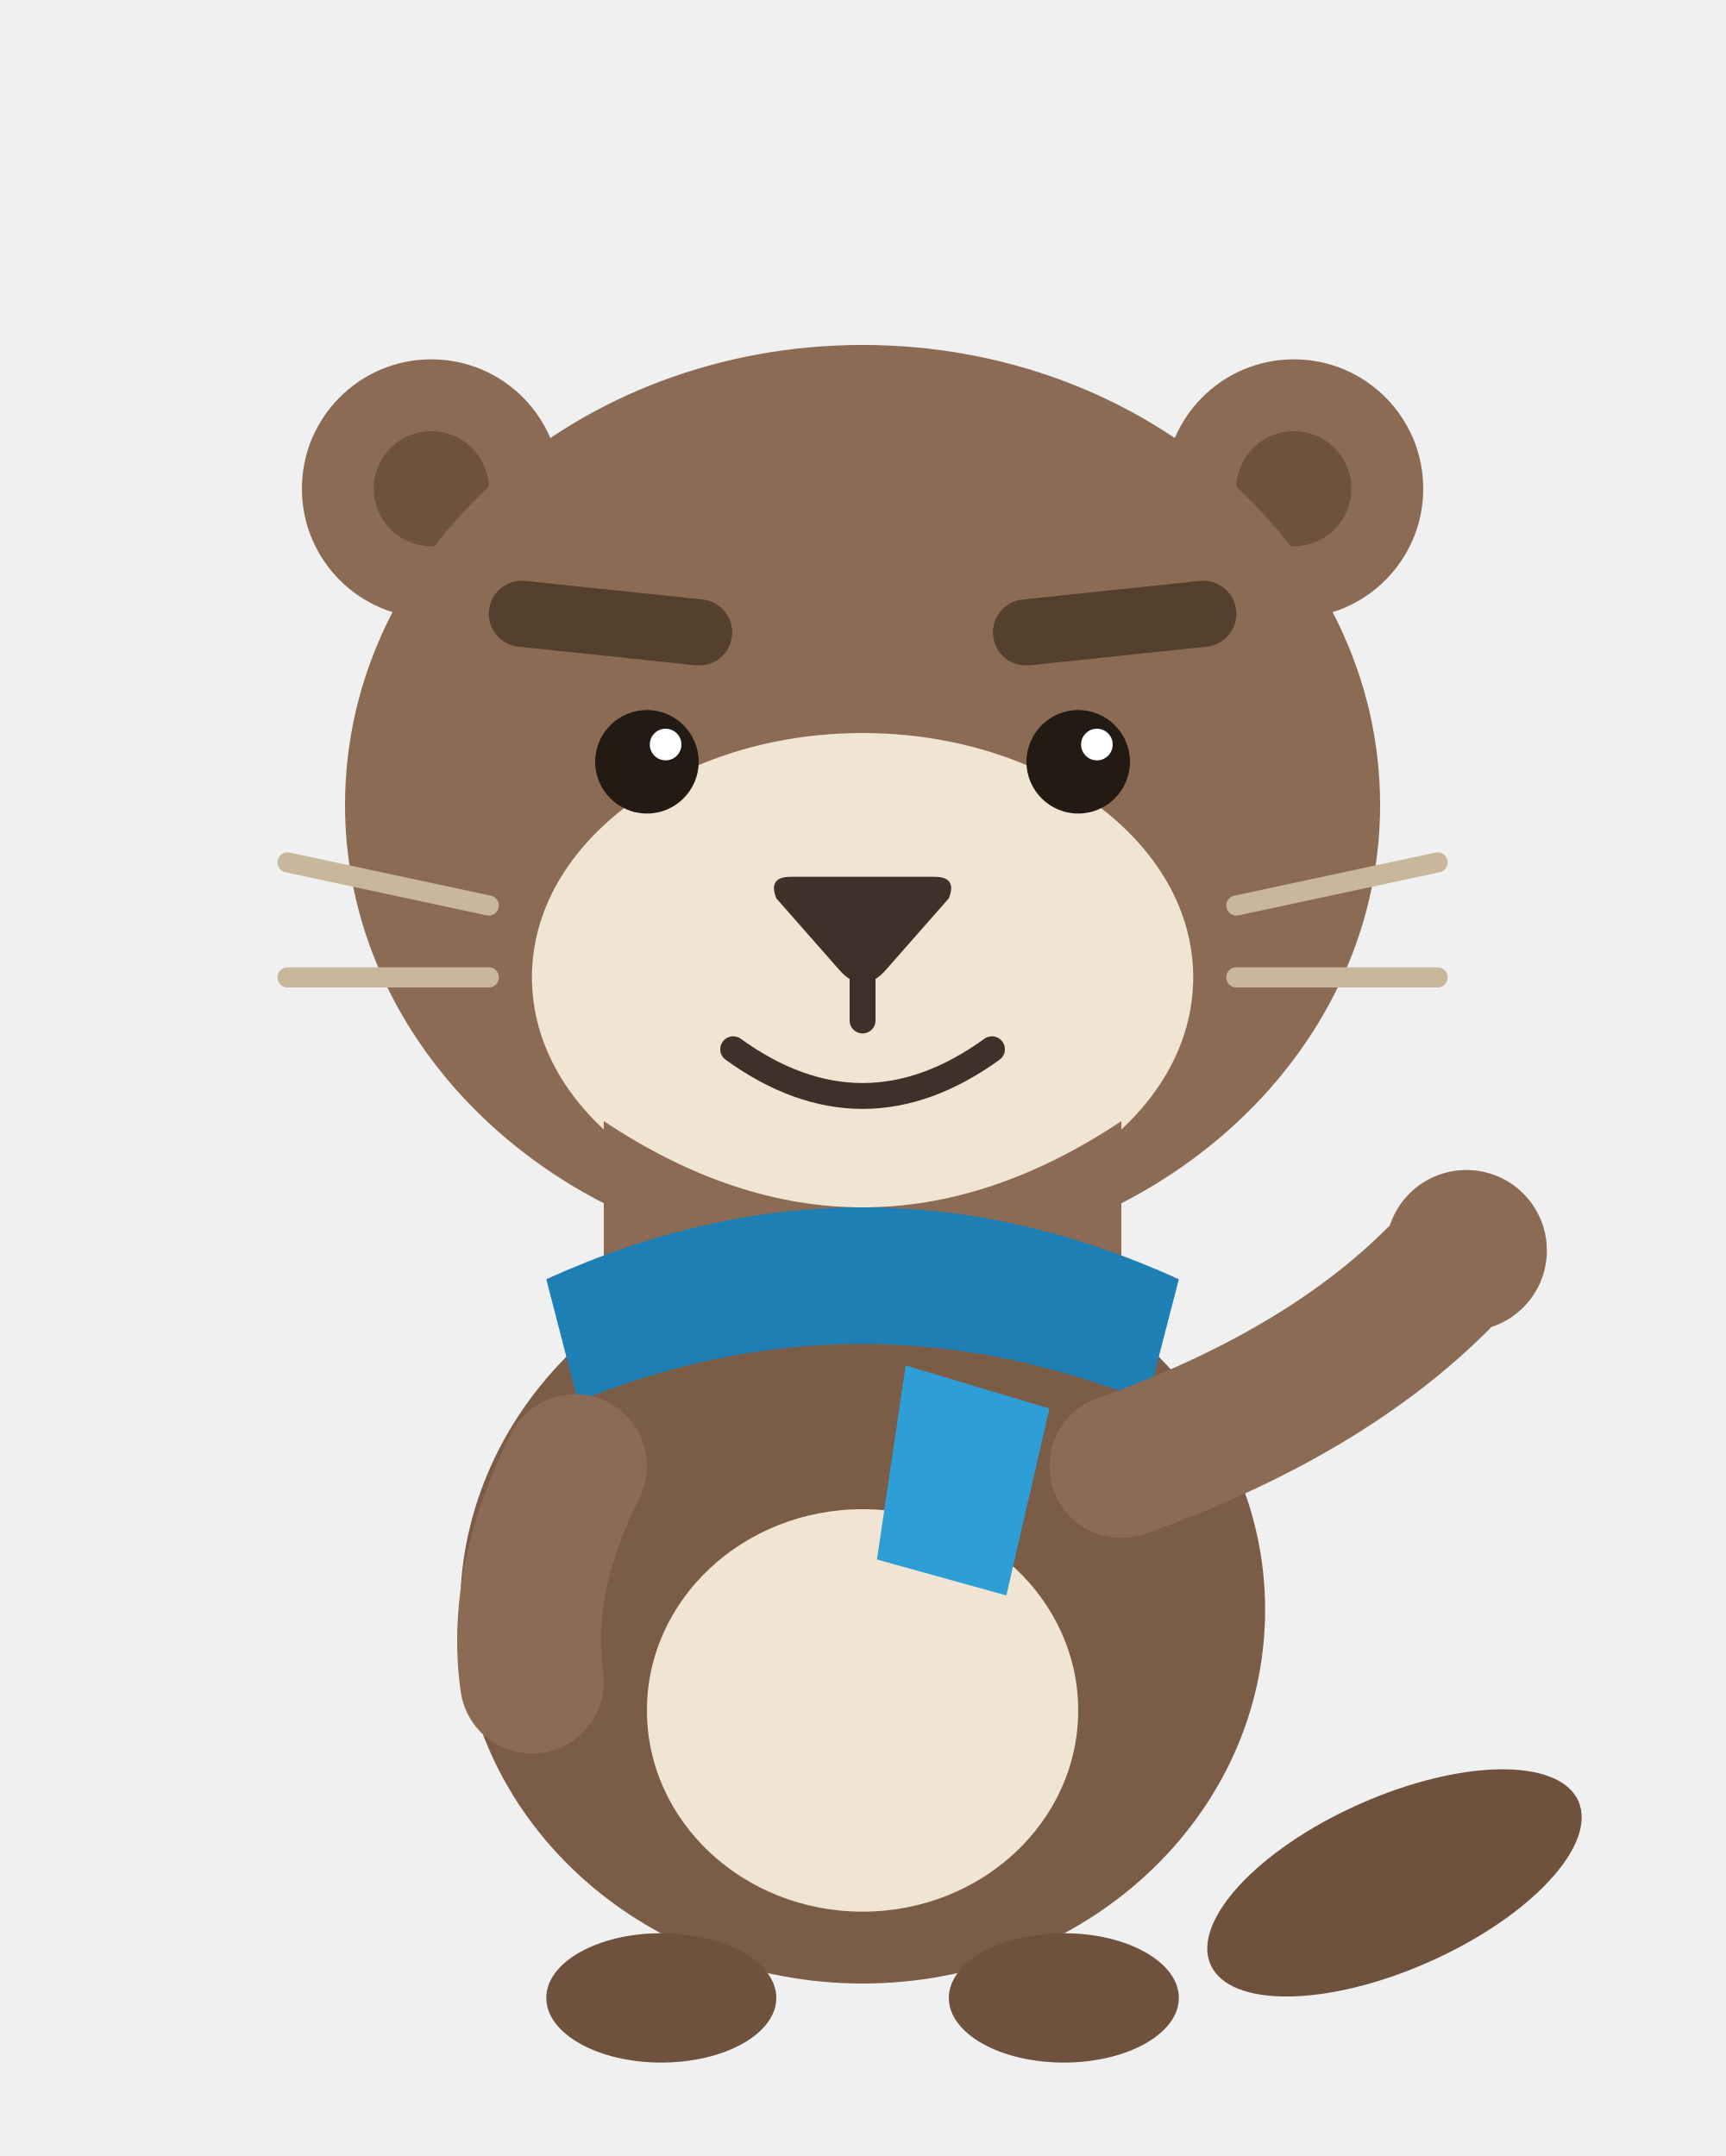
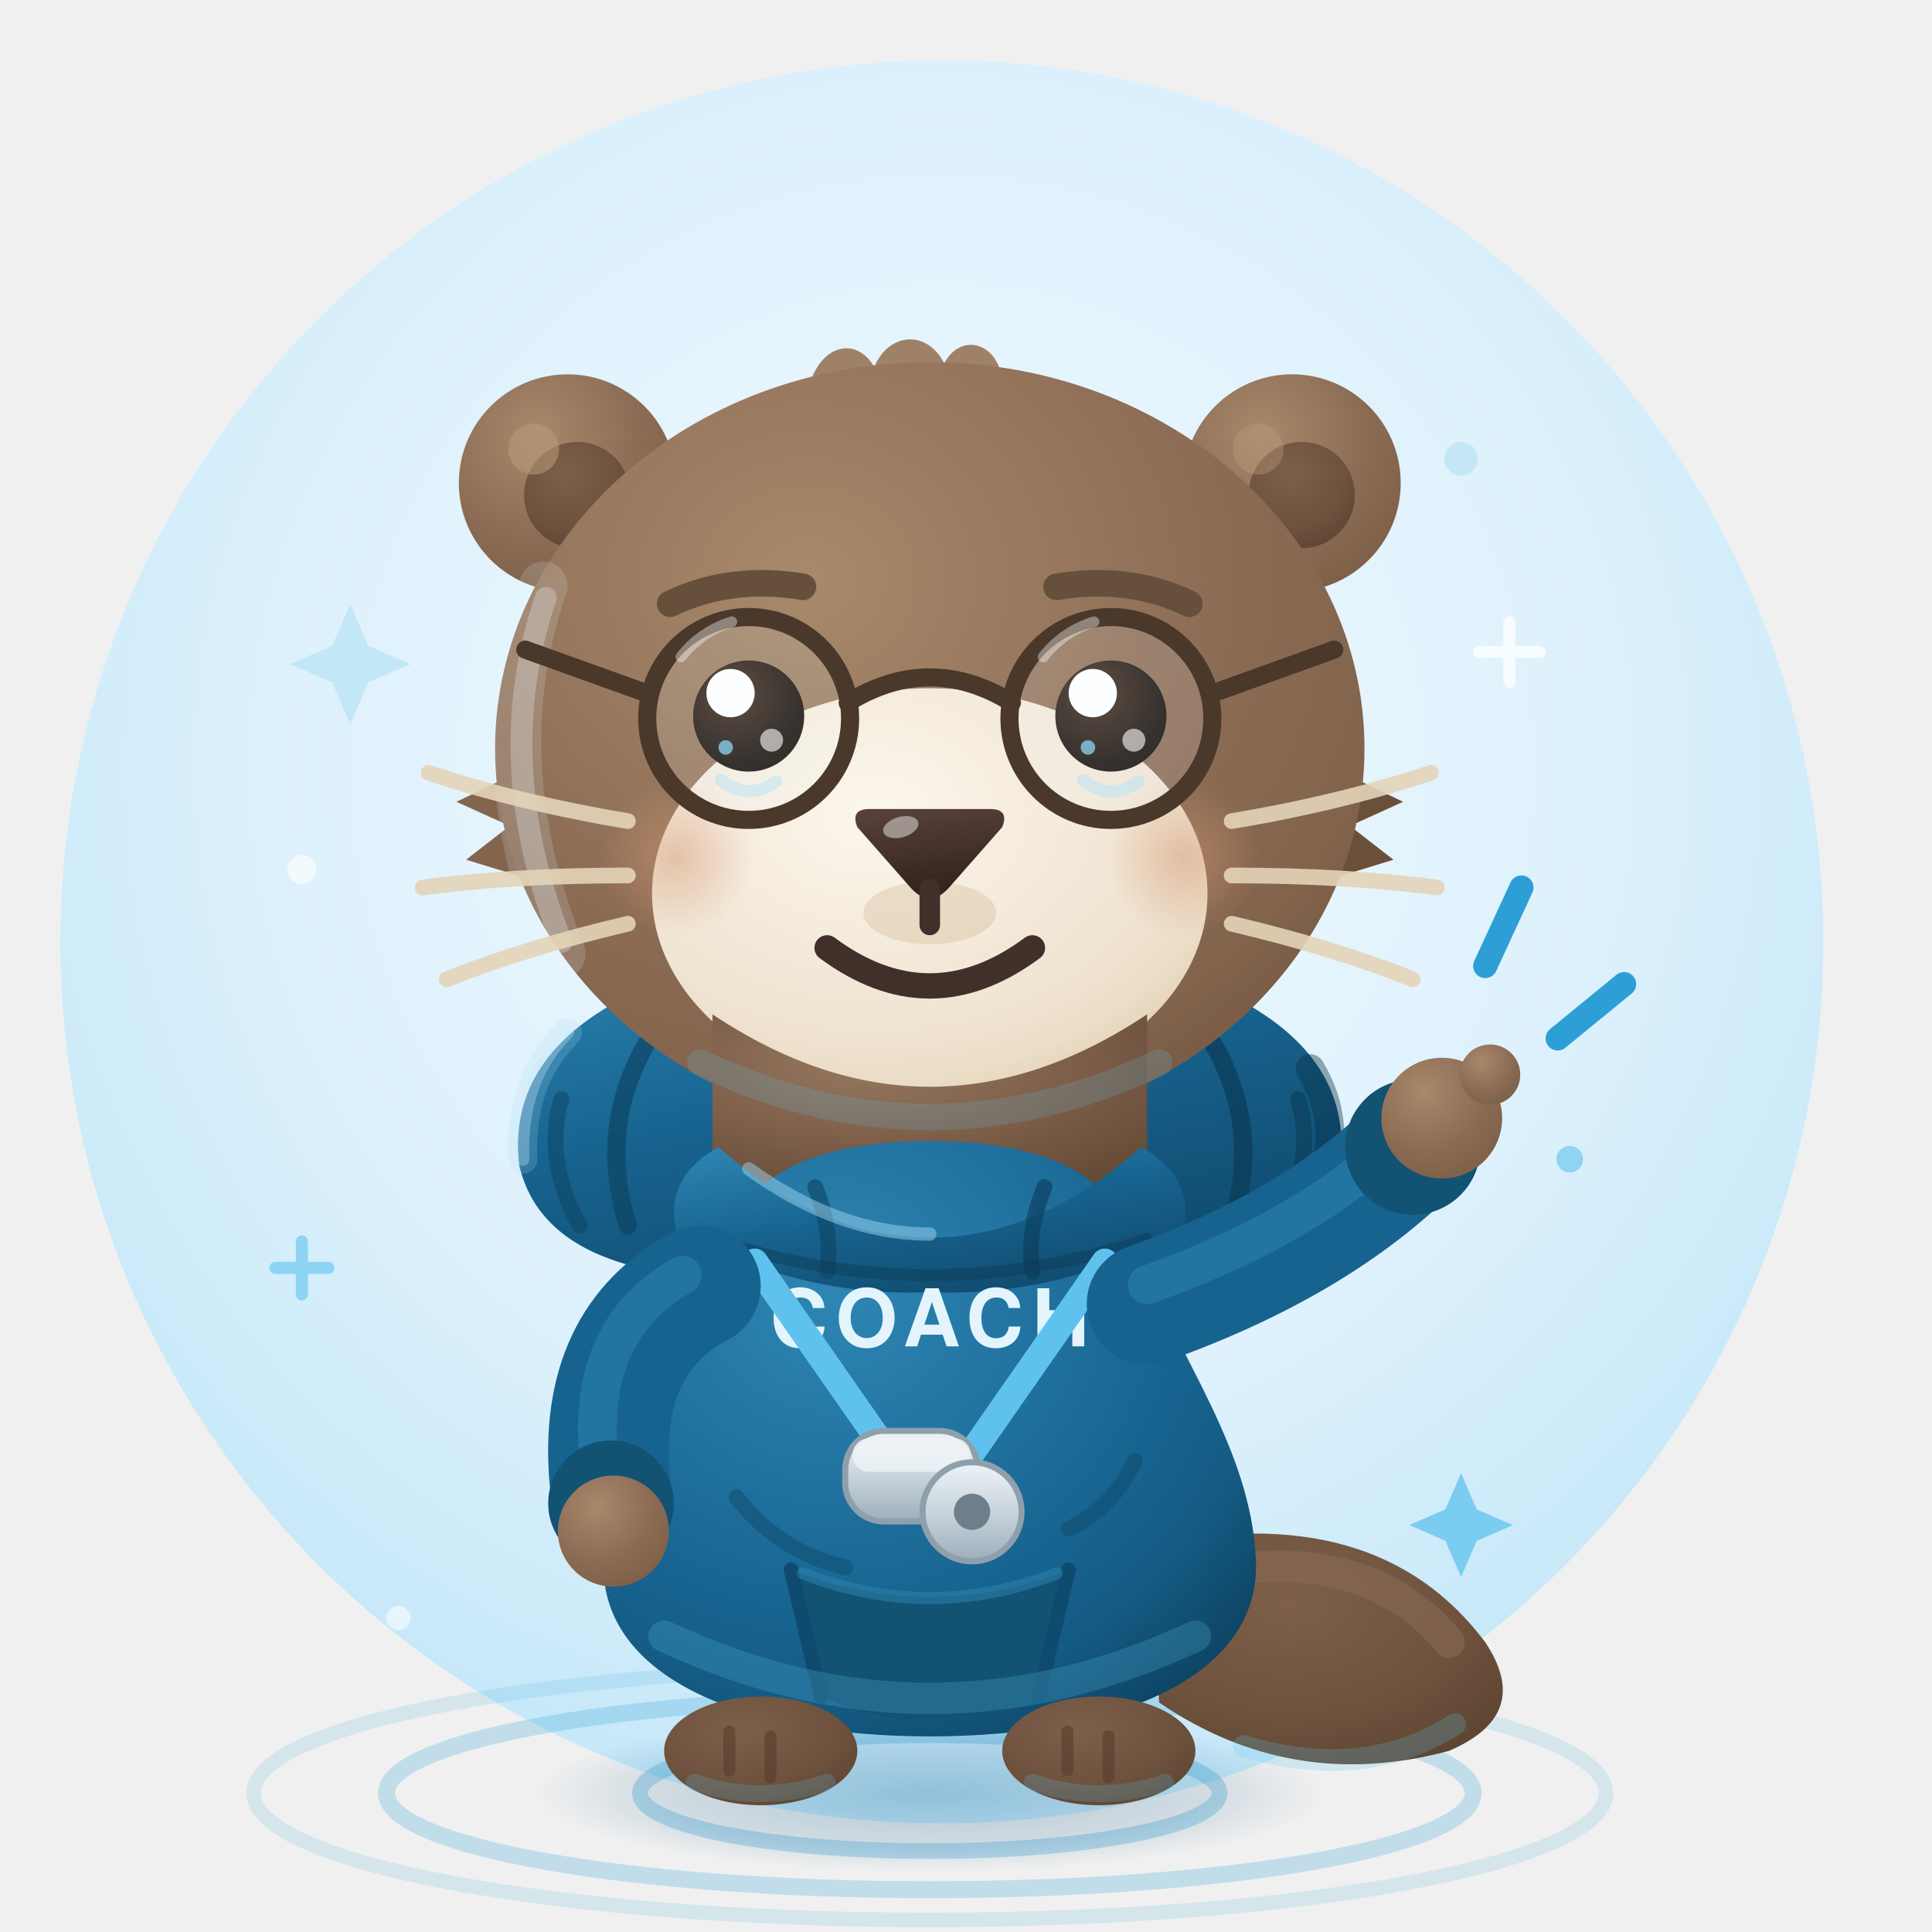
- <svg xmlns="http://www.w3.org/2000/svg" xmlns:xlink="http://www.w3.org/1999/xlink" viewBox="0 0 120 150" width="240" height="300">
+ <svg xmlns="http://www.w3.org/2000/svg" width="480" height="480" viewBox="-17 -6 160 160">
  <defs>
-     <g id="p-head">
-       <circle cx="30" cy="34" r="9" fill="#8B6B54" />
-       <circle cx="30" cy="34" r="4" fill="#6E523E" />
-       <circle cx="90" cy="34" r="9" fill="#8B6B54" />
-       <circle cx="90" cy="34" r="4" fill="#6E523E" />
-       <ellipse cx="60" cy="56" rx="36" ry="32" fill="#8B6B54" />
-       <ellipse cx="60" cy="68" rx="23" ry="17" fill="#F0E4D2" />
-       <path d="M55 61 h10 q1.6 0 1 1.5 l-4.4 5 q-1.6 1.8 -3.2 0 l-4.4 -5 q-0.6 -1.5 1 -1.5 Z" fill="#41302A" />
-       <g stroke="#C9B79C" stroke-width="1.4" stroke-linecap="round">
-         <line x1="34" y1="63" x2="20" y2="60" />
-         <line x1="34" y1="68" x2="20" y2="68" />
-         <line x1="86" y1="63" x2="100" y2="60" />
-         <line x1="86" y1="68" x2="100" y2="68" />
-       </g>
+     <radialGradient id="bg" cx="0.5" cy="0.4" r="0.62">
+       <stop offset="0" stop-color="#F2FAFF" />
+       <stop offset="0.62" stop-color="#DDF1FC" />
+       <stop offset="1" stop-color="#C4E7F8" />
+     </radialGradient>
+     <radialGradient id="furHead" cx="0.36" cy="0.28" r="0.95">
+       <stop offset="0" stop-color="#A8896B" />
+       <stop offset="0.52" stop-color="#8B6B54" />
+       <stop offset="1" stop-color="#755841" />
+     </radialGradient>
+     <radialGradient id="furBody" cx="0.36" cy="0.28" r="0.95">
+       <stop offset="0" stop-color="#97785F" />
+       <stop offset="0.55" stop-color="#7A5C47" />
+       <stop offset="1" stop-color="#5F4732" />
+     </radialGradient>
+     <radialGradient id="furInner" cx="0.4" cy="0.3" r="0.9">
+       <stop offset="0" stop-color="#7E604A" />
+       <stop offset="0.55" stop-color="#6E523E" />
+       <stop offset="1" stop-color="#56402D" />
+     </radialGradient>
+     <radialGradient id="cream" cx="0.4" cy="0.3" r="0.95">
+       <stop offset="0" stop-color="#FCF6EC" />
+       <stop offset="0.55" stop-color="#F0E4D2" />
+       <stop offset="1" stop-color="#DFCCAC" />
+     </radialGradient>
+     <radialGradient id="shadeFur" cx="0.36" cy="0.3" r="0.95">
+       <stop offset="0" stop-color="#3E2B1C" stop-opacity="0" />
+       <stop offset="0.72" stop-color="#3E2B1C" stop-opacity="0" />
+       <stop offset="1" stop-color="#3E2B1C" stop-opacity="0.3" />
+     </radialGradient>
+     <radialGradient id="shadeCream" cx="0.38" cy="0.3" r="0.95">
+       <stop offset="0" stop-color="#B08F63" stop-opacity="0" />
+       <stop offset="0.7" stop-color="#B08F63" stop-opacity="0" />
+       <stop offset="1" stop-color="#B08F63" stop-opacity="0.32" />
+     </radialGradient>
+     <radialGradient id="shadeBlue" cx="0.36" cy="0.28" r="0.95">
+       <stop offset="0" stop-color="#04263C" stop-opacity="0" />
+       <stop offset="0.7" stop-color="#04263C" stop-opacity="0" />
+       <stop offset="1" stop-color="#04263C" stop-opacity="0.48" />
+     </radialGradient>
+     <radialGradient id="hoodieBody" cx="0.35" cy="0.26" r="1">
+       <stop offset="0" stop-color="#2E86B4" />
+       <stop offset="0.55" stop-color="#17638F" />
+       <stop offset="1" stop-color="#0E4767" />
+     </radialGradient>
+     <linearGradient id="hoodOuter" x1="0" y1="0" x2="0.55" y2="1">
+       <stop offset="0" stop-color="#2E86B4" />
+       <stop offset="0.55" stop-color="#17638F" />
+       <stop offset="1" stop-color="#114E72" />
+     </linearGradient>
+     <linearGradient id="hoodInner" x1="0" y1="0" x2="0.3" y2="1">
+       <stop offset="0" stop-color="#0E4A6C" />
+       <stop offset="0.6" stop-color="#0A3A56" />
+       <stop offset="1" stop-color="#072C42" />
+     </linearGradient>
+     <linearGradient id="metal" x1="0" y1="0" x2="0" y2="1">
+       <stop offset="0" stop-color="#EEF4F8" />
+       <stop offset="0.55" stop-color="#C4D0D9" />
+       <stop offset="1" stop-color="#9DAEBA" />
+     </linearGradient>
+     <radialGradient id="eyeG" cx="0.36" cy="0.3" r="0.9">
+       <stop offset="0" stop-color="#4A3524" />
+       <stop offset="0.55" stop-color="#241A14" />
+       <stop offset="1" stop-color="#0F0A06" />
+     </radialGradient>
+     <radialGradient id="blush" cx="0.5" cy="0.5" r="0.5">
+       <stop offset="0" stop-color="#D69B77" stop-opacity="0.5" />
+       <stop offset="1" stop-color="#D69B77" stop-opacity="0" />
+     </radialGradient>
+     <radialGradient id="groundSh" cx="0.5" cy="0.5" r="0.5">
+       <stop offset="0" stop-color="#17638F" stop-opacity="0.3" />
+       <stop offset="0.7" stop-color="#17638F" stop-opacity="0.14" />
+       <stop offset="1" stop-color="#17638F" stop-opacity="0" />
+     </radialGradient>
+     <linearGradient id="noseG" x1="0" y1="0" x2="0.2" y2="1">
+       <stop offset="0" stop-color="#5A423A" />
+       <stop offset="1" stop-color="#31231D" />
+     </linearGradient>
+   </defs>
+   <circle cx="61" cy="72" r="73" fill="url(#bg)" />
+   <ellipse cx="60" cy="142.5" rx="24" ry="4.8" fill="none" stroke="#2E9FD6" stroke-width="1.3" opacity="0.3" />
+   <ellipse cx="60" cy="142.5" rx="45" ry="8" fill="none" stroke="#2E9FD6" stroke-width="1.4" opacity="0.24" />
+   <ellipse cx="60" cy="142.5" rx="56" ry="10.5" fill="none" stroke="#2E9FD6" stroke-width="1.2" opacity="0.14" />
+   <ellipse cx="60" cy="142.5" rx="33" ry="6.5" fill="url(#groundSh)" />
+   <path d="M78 122 Q97 118 106 130 Q110 136 103 139 Q90 142.5 79 135 Z" fill="url(#furInner)" />
+   <path d="M82 124.5 Q96 121.5 103 130" fill="none" stroke="#8B6B54" stroke-width="2.6" stroke-linecap="round" opacity="0.55" />
+   <path d="M86 138.6 Q96 141.6 103.5 136.8" fill="none" stroke="#5FC2EE" stroke-width="1.8" stroke-linecap="round" opacity="0.22" />
+   <path d="M34 77 Q25 82 26 90.5 Q27.5 97 36 99 L84 99 Q92.5 97 94 90.5 Q95 82 86 77 Q73 70.5 60 70.5 Q47 70.5 34 77 Z" fill="url(#hoodOuter)" />
+   <path d="M36.5 80.5 Q32.5 87.5 35 95.5" fill="none" stroke="#0C4260" stroke-width="1.5" stroke-linecap="round" opacity="0.65" />
+   <path d="M29.5 85 Q28 90 31 95.5" fill="none" stroke="#0C4260" stroke-width="1.3" stroke-linecap="round" opacity="0.5" />
+   <path d="M83.5 80.5 Q87.5 87.5 85 95.5" fill="none" stroke="#0A3A56" stroke-width="1.5" stroke-linecap="round" opacity="0.7" />
+   <path d="M90.5 85 Q92 90 89 95.5" fill="none" stroke="#0A3A56" stroke-width="1.3" stroke-linecap="round" opacity="0.55" />
+   <path d="M91.5 82.5 Q94.5 87.5 92 93 Q90 96.5 85.5 98" fill="none" stroke="#072C42" stroke-width="2.4" stroke-linecap="round" opacity="0.4" />
+   <path d="M30 79.5 Q26 83.5 26.3 90" fill="none" stroke="#A9DBF3" stroke-width="2.4" stroke-linecap="round" opacity="0.2" />
+   <path d="M30 79.5 Q26 83.5 26.3 90" fill="none" stroke="#CDE9F8" stroke-width="1.1" stroke-linecap="round" opacity="0.32" />
+   <g>
+     <path d="M50 26 C51 22.4 54 21.9 55.4 24.4 C56.6 21.5 59.8 21.3 61.2 24.1 C62.4 21.7 65.4 22.1 66 25.3 C60.8 24 55.4 24 50 26 Z" fill="#9B7C60" opacity="0.95" />
+     <path d="M25.8 58 l-5 2.4 4.4 2 -3.6 2.8 4.9 1.5 Z" fill="#83654E" />
+     <path d="M94.2 58 l5 2.4 -4.4 2 3.6 2.8 -4.9 1.5 Z" fill="#6B5039" />
+     <circle cx="30" cy="34" r="9" fill="url(#furHead)" />
+     <circle cx="30.8" cy="35" r="4.4" fill="url(#furInner)" />
+     <circle cx="27.2" cy="31.2" r="2.1" fill="#B99A78" opacity="0.55" />
+     <circle cx="90" cy="34" r="9" fill="url(#furHead)" />
+     <circle cx="90.8" cy="35" r="4.4" fill="url(#furInner)" />
+     <circle cx="87.2" cy="31.2" r="2.1" fill="#B99A78" opacity="0.4" />
+     <ellipse cx="60" cy="56" rx="36" ry="32" fill="url(#furHead)" />
+     <ellipse cx="60" cy="56" rx="36" ry="32" fill="url(#shadeFur)" />
+     <path d="M29.5 73 Q23 57 28 42.5" fill="none" stroke="#EAF6FD" stroke-width="4" stroke-linecap="round" opacity="0.16" />
+     <path d="M29.5 72 Q23.6 57 28.2 43.5" fill="none" stroke="#EAF6FD" stroke-width="1.8" stroke-linecap="round" opacity="0.28" />
+     <ellipse cx="60" cy="68" rx="23" ry="17" fill="url(#cream)" />
+     <ellipse cx="60" cy="68" rx="23" ry="17" fill="url(#shadeCream)" />
+     <circle cx="39" cy="65" r="6.5" fill="url(#blush)" />
+     <circle cx="81" cy="65" r="6.5" fill="url(#blush)" />
+     <ellipse cx="60" cy="69.6" rx="5.5" ry="2.6" fill="#C9AE85" opacity="0.3" />
+     <path d="M55 61 h10 q1.6 0 1 1.5 l-4.4 5 q-1.6 1.8 -3.2 0 l-4.4 -5 q-0.6 -1.5 1 -1.5 Z" fill="url(#noseG)" />
+     <ellipse cx="57.6" cy="62.5" rx="1.5" ry="0.85" fill="#FFFFFF" opacity="0.45" transform="rotate(-16 57.6 62.5)" />
+     <path d="M60 67.6 v3" stroke="#41302A" stroke-width="1.7" fill="none" stroke-linecap="round" />
+     <path d="M51.5 72.5 q8.5 6.3 17 0" stroke="#41302A" stroke-width="2.1" fill="none" stroke-linecap="round" />
+     <circle cx="45" cy="53.3" r="4.6" fill="url(#eyeG)" />
+     <circle cx="43.5" cy="51.4" r="2" fill="#FFFFFF" />
+     <circle cx="46.9" cy="55.3" r="0.95" fill="#FFFFFF" opacity="0.6" />
+     <circle cx="43.1" cy="55.9" r="0.6" fill="#7CC5E8" opacity="0.8" />
+     <circle cx="75" cy="53.3" r="4.6" fill="url(#eyeG)" />
+     <circle cx="73.5" cy="51.4" r="2" fill="#FFFFFF" />
+     <circle cx="76.9" cy="55.3" r="0.95" fill="#FFFFFF" opacity="0.6" />
+     <circle cx="73.1" cy="55.9" r="0.6" fill="#7CC5E8" opacity="0.8" />
+     <path d="M42.7 58.6 q2.3 1.8 4.6 0.1" fill="none" stroke="#AEDFF6" stroke-width="1" stroke-linecap="round" opacity="0.5" />
+     <path d="M72.7 58.6 q2.3 1.8 4.6 0.1" fill="none" stroke="#AEDFF6" stroke-width="1" stroke-linecap="round" opacity="0.5" />
+     <path d="M38.5 44 Q43.5 41.6 49.5 42.6" stroke="#66503B" stroke-width="2.2" fill="none" stroke-linecap="round" />
+     <path d="M81.5 44 Q76.5 41.6 70.5 42.6" stroke="#66503B" stroke-width="2.2" fill="none" stroke-linecap="round" />
+     <g fill="none" stroke="#4A382A" stroke-width="1.5" stroke-linecap="round">
+       <circle cx="45" cy="53.5" r="8.4" fill="#EAF7FF" fill-opacity="0.13" />
+       <circle cx="75" cy="53.5" r="8.4" fill="#EAF7FF" fill-opacity="0.13" />
+       <path d="M53.2 52.2 q6.8 -4.2 13.6 0" />
+       <path d="M36.8 51.5 L26.5 47.8" />
+       <path d="M83.2 51.5 L93.5 47.8" />
    </g>
-     <g id="p-body">
-       <ellipse cx="97" cy="131" rx="14" ry="6" fill="#6E523E" transform="rotate(-24 97 131)" />
-       <path d="M42 78 q18 12 36 0 v14 h-36 Z" fill="#8B6B54" />
-       <ellipse cx="60" cy="112" rx="28" ry="26" fill="#7A5C47" />
-       <ellipse cx="60" cy="119" rx="15" ry="14" fill="#F0E4D2" />
-       <ellipse cx="46" cy="139" rx="8" ry="4.5" fill="#6E523E" />
-       <ellipse cx="74" cy="139" rx="8" ry="4.5" fill="#6E523E" />
-       <path d="M38 89 q22 -10 44 0 l-2.2 8.5 q-20 -8 -39.6 0 Z" fill="#1E7FB4" />
-       <path d="M63 95 l10 3 -3 13 -9 -2.5 Z" fill="#2E9FD6" />
+     <path d="M39.4 48.4 a8.4 8.4 0 0 1 4.2 -2.9" fill="none" stroke="#FFFFFF" stroke-width="0.9" stroke-linecap="round" opacity="0.38" />
+     <path d="M69.4 48.4 a8.4 8.4 0 0 1 4.2 -2.9" fill="none" stroke="#FFFFFF" stroke-width="0.9" stroke-linecap="round" opacity="0.38" />
+     <g stroke="#E3D4B8" stroke-width="1.3" stroke-linecap="round" opacity="0.9" fill="none">
+       <path d="M35 62 q-9 -1.5 -16.5 -4" />
+       <path d="M35 66.5 q-9.5 0 -17 1" />
+       <path d="M35 70.5 q-8.5 2 -15 4.6" />
+       <path d="M85 62 q9 -1.5 16.5 -4" />
+       <path d="M85 66.5 q9.5 0 17 1" />
+       <path d="M85 70.5 q8.5 2 15 4.6" />
    </g>
-     <g id="p-brows">
-       <rect x="34" y="41" width="17" height="4.6" rx="2.3" fill="#54402F" transform="rotate(6 42 43)" />
-       <rect x="69" y="41" width="17" height="4.6" rx="2.3" fill="#54402F" transform="rotate(-6 78 43)" />
-     </g>
-     <g id="p-brows-worry">
-       <rect x="34" y="41" width="17" height="4.6" rx="2.3" fill="#54402F" transform="rotate(-9 42 43)" />
-       <rect x="69" y="41" width="17" height="4.6" rx="2.3" fill="#54402F" transform="rotate(9 78 43)" />
-     </g>
-     <g id="p-eyes-open">
-       <circle cx="45" cy="53" r="3.6" fill="#241A14" />
-       <circle cx="46.3" cy="51.8" r="1.1" fill="#fff" />
-       <circle cx="75" cy="53" r="3.6" fill="#241A14" />
-       <circle cx="76.3" cy="51.8" r="1.1" fill="#fff" />
-     </g>
-     <g id="p-eyes-happy" stroke="#241A14" stroke-width="2.4" fill="none" stroke-linecap="round">
-       <path d="M41 54 q4 -5 8 0" />
-       <path d="M71 54 q4 -5 8 0" />
-     </g>
-     <g id="p-eyes-closed" stroke="#241A14" stroke-width="2.2" fill="none" stroke-linecap="round">
-       <path d="M41 53 q4 3.5 8 0" />
-       <path d="M71 53 q4 3.5 8 0" />
-     </g>
-     <g id="p-mouth-neutral" stroke="#41302A" stroke-width="1.8" fill="none" stroke-linecap="round">
-       <path d="M60 68 v3" />
-       <path d="M53 74 q7 4 14 0" />
-     </g>
-     <g id="p-mouth-smile" stroke="#41302A" stroke-width="1.8" fill="none" stroke-linecap="round">
-       <path d="M60 68 v3" />
-       <path d="M51 73 q9 6.5 18 0" />
-     </g>
-     <g id="p-mouth-open">
-       <path d="M60 68 v2" stroke="#41302A" stroke-width="1.8" stroke-linecap="round" />
-       <ellipse cx="60" cy="76.5" rx="5.5" ry="4.2" fill="#41302A" />
-     </g>
-     <g id="p-mouth-worry" stroke="#41302A" stroke-width="1.8" fill="none" stroke-linecap="round">
-       <path d="M60 68 v3" />
-       <path d="M55 75 q5 -3.5 10 0" />
-     </g>
-     <g id="p-arms-down" stroke="#8B6B54" stroke-width="10" stroke-linecap="round" fill="none">
-       <path d="M40 102 q-4 8 -3 15" />
-       <path d="M80 102 q4 8 3 15" />
-     </g>
-     <g id="p-arms-up">
-       <g stroke="#8B6B54" stroke-width="10" stroke-linecap="round" fill="none">
-         <path d="M40 101 q-11 -7 -14 -18" />
-         <path d="M80 101 q11 -7 14 -18" />
-       </g>
-       <circle cx="25" cy="81" r="5.6" fill="#8B6B54" />
-       <circle cx="95" cy="81" r="5.6" fill="#8B6B54" />
-     </g>
-     <g id="p-arm-point">
-       <g stroke="#8B6B54" stroke-width="10" stroke-linecap="round" fill="none">
-         <path d="M40 102 q-4 8 -3 15" />
-         <path d="M78 102 q14 -5 22 -13" />
-       </g>
-       <circle cx="102" cy="87" r="5.6" fill="#8B6B54" />
-     </g>
-     <g id="p-arm-cheer">
-       <g stroke="#8B6B54" stroke-width="10" stroke-linecap="round" fill="none">
-         <path d="M40 102 q-4 8 -3 15" />
-         <path d="M78 103 q10 -1 15 -7" />
-       </g>
-       <circle cx="95" cy="94" r="6" fill="#8B6B54" />
-     </g>
-     <g id="p-arms-crossed">
-       <g stroke="#8B6B54" stroke-width="10" stroke-linecap="round" fill="none">
-         <path d="M41 105 q19 11 37 -1" />
-         <path d="M79 105 q-19 11 -37 -1" />
-       </g>
-     </g>
-     <g id="p-paws-together">
-       <g stroke="#8B6B54" stroke-width="10" stroke-linecap="round" fill="none">
-         <path d="M41 103 q6 6 13 7" />
-         <path d="M79 103 q-6 6 -13 7" />
-       </g>
-       <circle cx="55" cy="111" r="5.6" fill="#8B6B54" />
-       <circle cx="65" cy="111" r="5.6" fill="#8B6B54" />
-     </g>
-     <g id="p-zzz" fill="#5B87A3" font-weight="700">
-       <text x="94" y="40" font-size="10">z</text>
-       <text x="101" y="31" font-size="13">z</text>
-       <text x="110" y="21" font-size="16">z</text>
-     </g>
-     <g id="p-bubbles" fill="#9DC3D9">
-       <circle cx="97" cy="45" r="3" />
-       <circle cx="105" cy="36" r="4.6" />
-     </g>
-     <g id="p-sparkles" fill="#2E9FD6">
-       <path d="M18 66 l1.8 4.6 4.6 1.8 -4.6 1.8 -1.8 4.6 -1.8 -4.6 -4.6 -1.8 4.6 -1.8 Z" />
-       <path d="M100 60 l1.5 3.8 3.8 1.5 -3.8 1.5 -1.5 3.8 -1.5 -3.8 -3.8 -1.5 3.8 -1.5 Z" />
-     </g>
-     <g id="p-clap-arcs" stroke="#2E9FD6" stroke-width="2" fill="none" stroke-linecap="round">
-       <path d="M45 100 q-4 5 -3 10" />
-       <path d="M75 100 q4 5 3 10" />
-     </g>
-   </defs>
-   <use xlink:href="#p-head" href="#p-head" />
-   <use xlink:href="#p-body" href="#p-body" />
-   <use xlink:href="#p-arm-point" href="#p-arm-point" />
-   <use xlink:href="#p-brows" href="#p-brows" />
-   <use xlink:href="#p-eyes-open" href="#p-eyes-open" />
-   <use xlink:href="#p-mouth-smile" href="#p-mouth-smile" />
+   </g>
+   <path d="M42 78 q18 12 36 0 v14 h-36 Z" fill="url(#furBody)" />
+   <path d="M41 82 Q60 91 79 82" fill="none" stroke="#5FC2EE" stroke-width="2.2" stroke-linecap="round" opacity="0.18" />
+   <path d="M60 88.5 C51 88.5 45 91 43.5 96.5 C39 107 33.5 114 33 123 C32.4 132.6 44 137.8 60 137.8 C76 137.8 87.6 132.6 87 123 C86.5 114 81 107 76.5 96.5 C75 91 69 88.5 60 88.5 Z" fill="url(#hoodieBody)" />
+   <path d="M60 88.5 C51 88.5 45 91 43.5 96.5 C39 107 33.5 114 33 123 C32.4 132.6 44 137.8 60 137.8 C76 137.8 87.6 132.6 87 123 C86.5 114 81 107 76.5 96.5 C75 91 69 88.5 60 88.5 Z" fill="url(#shadeBlue)" />
+   <path d="M35.5 120 Q33 109 41 98.5" fill="none" stroke="#9ED4F0" stroke-width="2" stroke-linecap="round" opacity="0.45" />
+   <path d="M42.5 89 Q51 96.5 60 96.5 Q69 96.5 77.5 89 Q82 91.5 81 96 Q70.5 101.5 60 101 Q49.5 101.5 39 96 Q38 91.5 42.5 89 Z" fill="url(#hoodOuter)" />
+   <path d="M50.5 92.3 Q52 96 51.5 99.3" fill="none" stroke="#0C4260" stroke-width="1.3" stroke-linecap="round" opacity="0.6" />
+   <path d="M69.5 92.3 Q68 96 68.5 99.3" fill="none" stroke="#0A3A56" stroke-width="1.3" stroke-linecap="round" opacity="0.6" />
+   <path d="M45 90.8 Q52.5 96.2 60 96.2" fill="none" stroke="#9ED4F0" stroke-width="1.1" stroke-linecap="round" opacity="0.5" />
+   <path d="M42 96.6 Q60 102.6 78 96.6" fill="none" stroke="#0A3A56" stroke-width="1" stroke-linecap="round" opacity="0.45" />
+   <path d="M48.5 124 Q60 128.5 71.5 124 L69 134.5 Q60 138.5 51 134.5 Z" fill="#125273" />
+   <path d="M48.5 124 L51 134.5" stroke="#0F4B70" stroke-width="1.2" fill="none" stroke-linecap="round" />
+   <path d="M71.5 124 L69 134.5" stroke="#0F4B70" stroke-width="1.2" fill="none" stroke-linecap="round" />
+   <path d="M49.5 124.3 Q60 128.4 70.5 124.3" stroke="#2E86B4" stroke-width="1" fill="none" stroke-linecap="round" opacity="0.5" />
+   <path d="M44 118 q3.5 4.5 9 5.8" stroke="#0E4767" stroke-width="1.3" fill="none" stroke-linecap="round" opacity="0.45" />
+   <path d="M77 115 q-2 4 -5.5 5.6" stroke="#0E4767" stroke-width="1.3" fill="none" stroke-linecap="round" opacity="0.45" />
+   <text x="60" y="105.5" font-size="6.6" font-weight="800" fill="#E3F4FC" text-anchor="middle" font-family="'Helvetica Neue',Helvetica,Arial,sans-serif" letter-spacing="0.7">COACH</text>
+   <path d="M45.5 98.5 L57 115" stroke="#5FC2EE" stroke-width="2.2" fill="none" stroke-linecap="round" />
+   <path d="M74.5 98.5 L63 115" stroke="#5FC2EE" stroke-width="2.2" fill="none" stroke-linecap="round" />
+   <rect x="53" y="112.5" width="11" height="7.5" rx="3.2" fill="url(#metal)" stroke="#8FA0AC" stroke-width="0.5" />
+   <rect x="53.6" y="113.1" width="9.8" height="2.8" rx="1.4" fill="#EDF3F7" opacity="0.85" />
+   <circle cx="63.5" cy="119.2" r="4.1" fill="url(#metal)" stroke="#8FA0AC" stroke-width="0.5" />
+   <circle cx="63.5" cy="119.2" r="1.5" fill="#6E7E8A" />
+   <path d="M38 129.5 Q60 139.8 82 129.5" fill="none" stroke="#5FC2EE" stroke-width="2.6" stroke-linecap="round" opacity="0.22" />
+   <ellipse cx="46" cy="139" rx="8" ry="4.5" fill="url(#furInner)" />
+   <ellipse cx="74" cy="139" rx="8" ry="4.5" fill="url(#furInner)" />
+   <g stroke="#4F3826" stroke-width="1" stroke-linecap="round" opacity="0.5">
+     <path d="M43.4 137.4 v3.2" />
+     <path d="M46.8 137.8 v3.4" />
+     <path d="M71.4 137.4 v3.2" />
+     <path d="M74.8 137.8 v3.4" />
+   </g>
+   <path d="M40.5 141.6 Q46 143.5 51.5 141.6" fill="none" stroke="#5FC2EE" stroke-width="1.4" stroke-linecap="round" opacity="0.2" />
+   <path d="M68.5 141.6 Q74 143.5 79.5 141.6" fill="none" stroke="#5FC2EE" stroke-width="1.4" stroke-linecap="round" opacity="0.2" />
+   <path d="M41 100.5 q-8.5 4.5 -7.5 16" stroke="#17638F" stroke-width="10" stroke-linecap="round" fill="none" />
+   <path d="M39.5 99.6 q-7.5 4.2 -7 14" stroke="#2E86B4" stroke-width="3.2" stroke-linecap="round" fill="none" opacity="0.5" />
+   <circle cx="33.6" cy="118.5" r="5.2" fill="#125273" />
+   <circle cx="33.8" cy="120.8" r="4.6" fill="url(#furHead)" />
+   <path d="M78 102 q14 -5 22 -13" stroke="#17638F" stroke-width="10" stroke-linecap="round" fill="none" />
+   <path d="M78 100.4 q13.5 -4.8 21 -12.2" stroke="#2E86B4" stroke-width="3.2" stroke-linecap="round" fill="none" opacity="0.5" />
+   <circle cx="100" cy="89" r="5.6" fill="#125273" />
+   <circle cx="102.4" cy="86.6" r="5" fill="url(#furHead)" />
+   <circle cx="106.4" cy="83" r="2.5" fill="url(#furHead)" />
+   <g stroke="#2E9FD6" stroke-width="2" stroke-linecap="round">
+     <line x1="106" y1="74" x2="109" y2="67.5" />
+     <line x1="112" y1="80" x2="117.5" y2="75.5" />
+   </g>
+   <g stroke="#FFFFFF" stroke-width="1" stroke-linecap="round" opacity="0.75">
+     <path d="M108 45.5 v5" />
+     <path d="M105.5 48 h5" />
+   </g>
+   <g stroke="#5FC2EE" stroke-width="1" stroke-linecap="round" opacity="0.6">
+     <path d="M8 96.8 v4.4" />
+     <path d="M5.8 99 h4.4" />
+   </g>
+   <path d="M12 44 l1.5 3.5 3.5 1.5 -3.5 1.5 -1.5 3.5 -1.5 -3.5 -3.5 -1.5 3.5 -1.5 Z" fill="#BFE5F6" opacity="0.9" />
+   <path d="M104 116 l1.3 3 3 1.3 -3 1.3 -1.3 3 -1.3 -3 -3 -1.3 3 -1.3 Z" fill="#5FC2EE" opacity="0.75" />
+   <circle cx="104" cy="32" r="1.4" fill="#BFE5F6" opacity="0.85" />
+   <circle cx="8" cy="66" r="1.2" fill="#FFFFFF" opacity="0.65" />
+   <circle cx="113" cy="90" r="1.1" fill="#5FC2EE" opacity="0.6" />
+   <circle cx="16" cy="128" r="1" fill="#FFFFFF" opacity="0.55" />
</svg>
